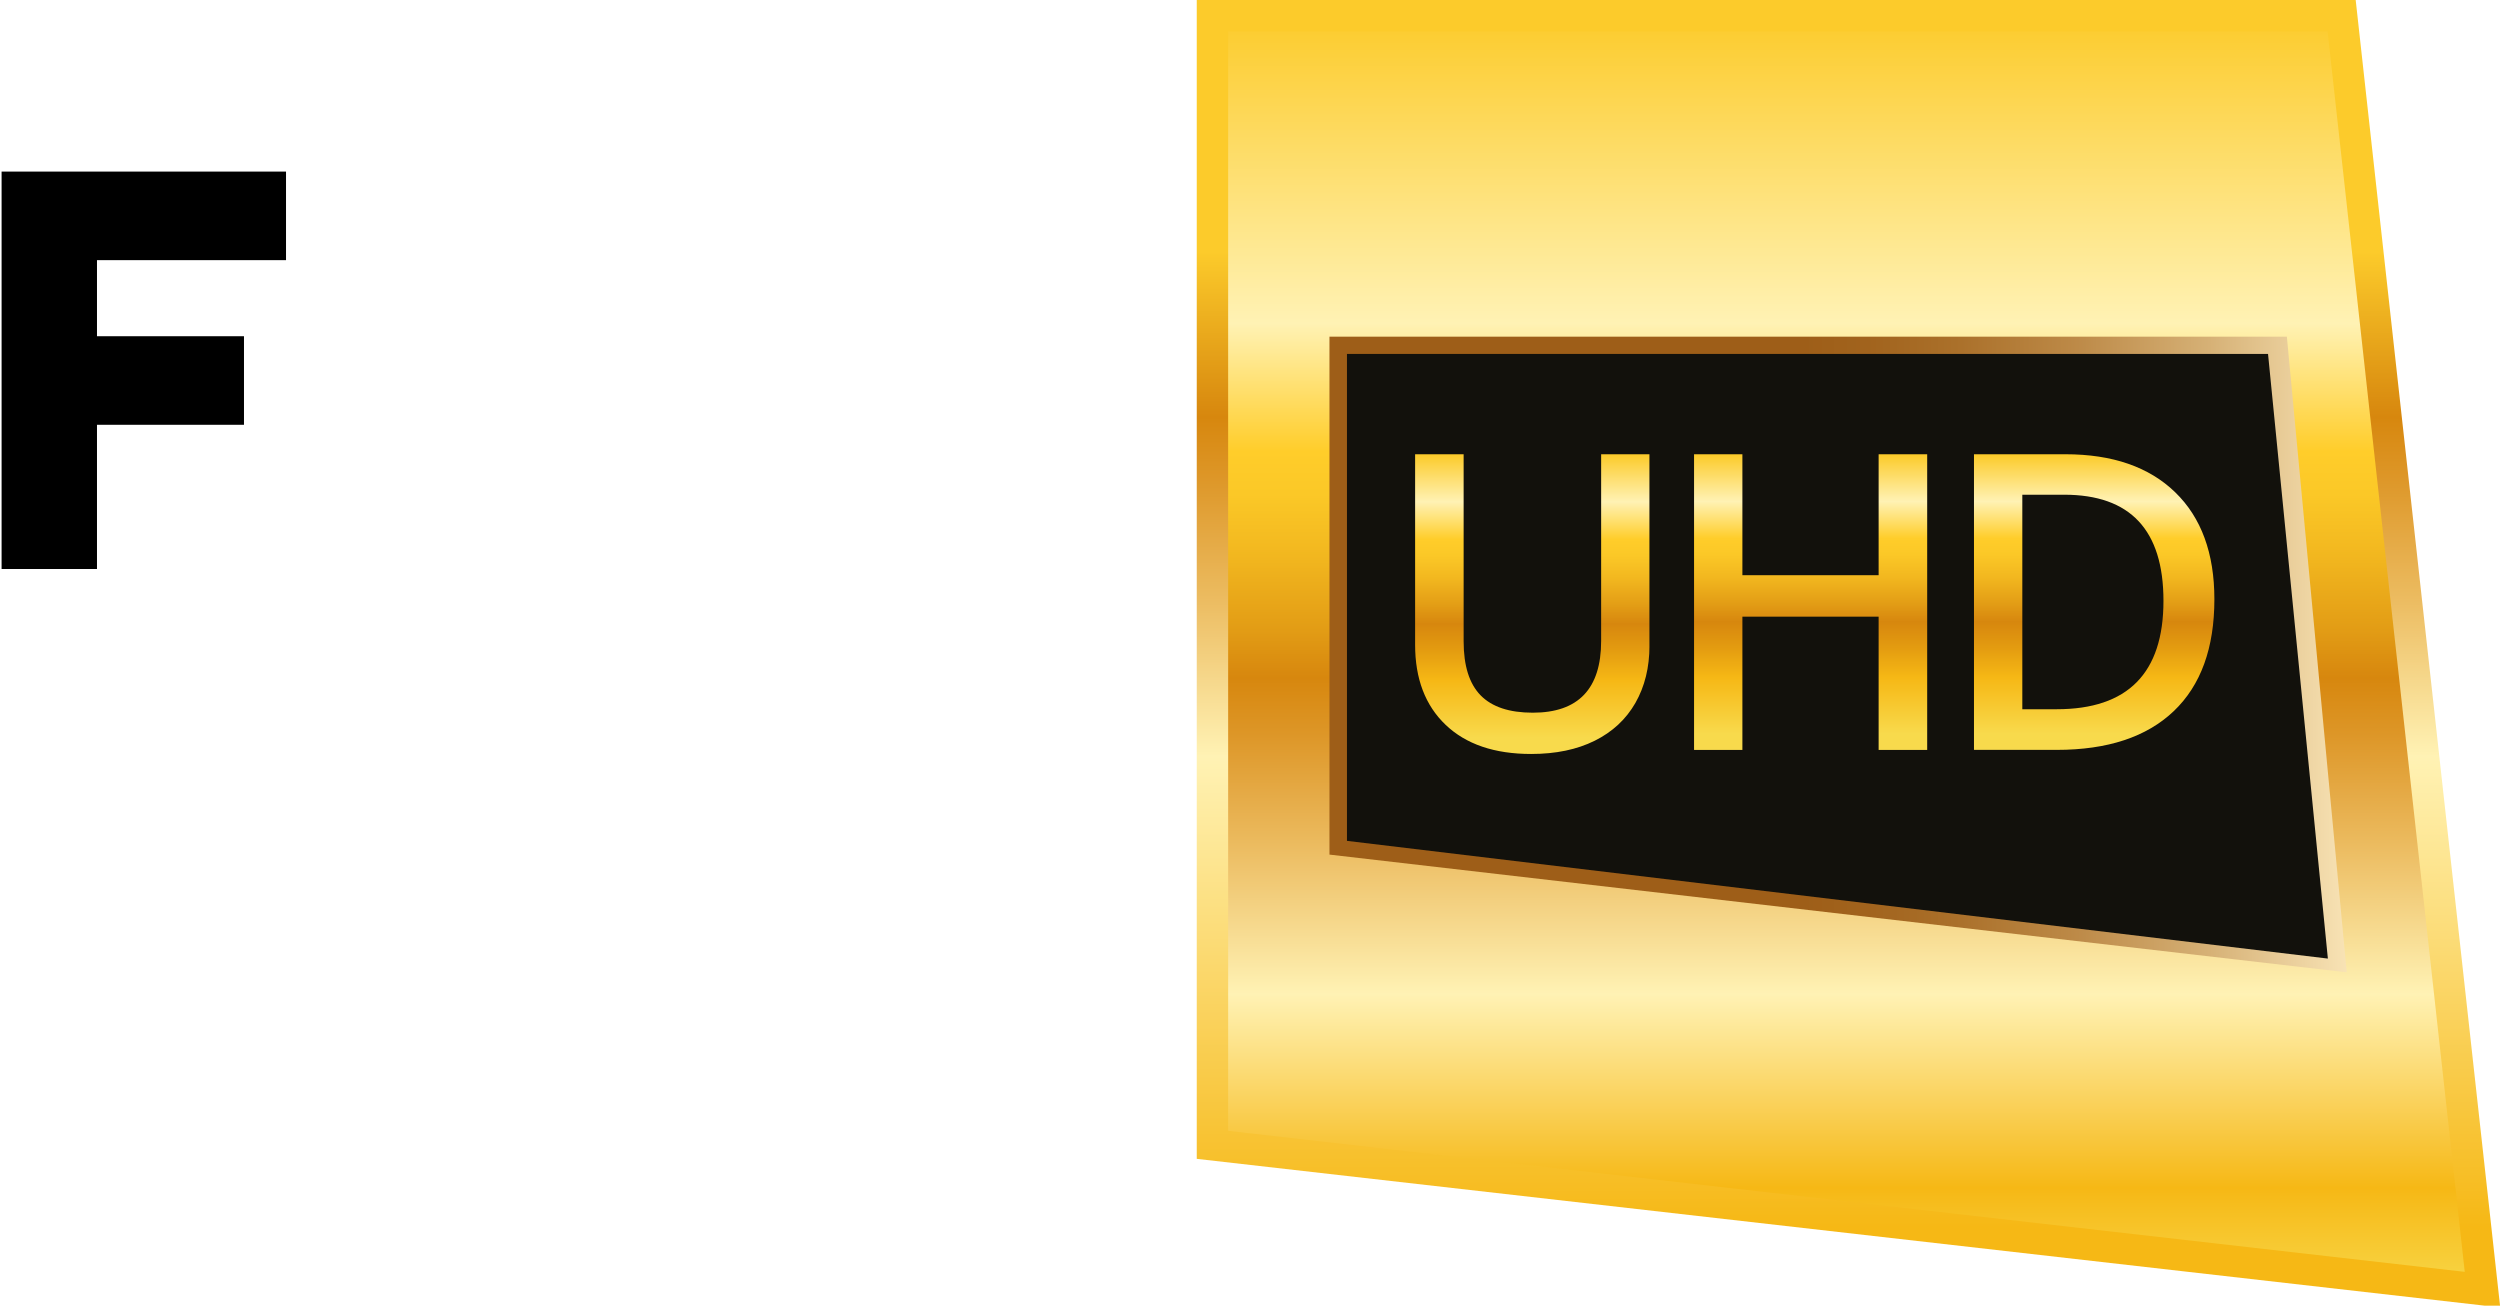
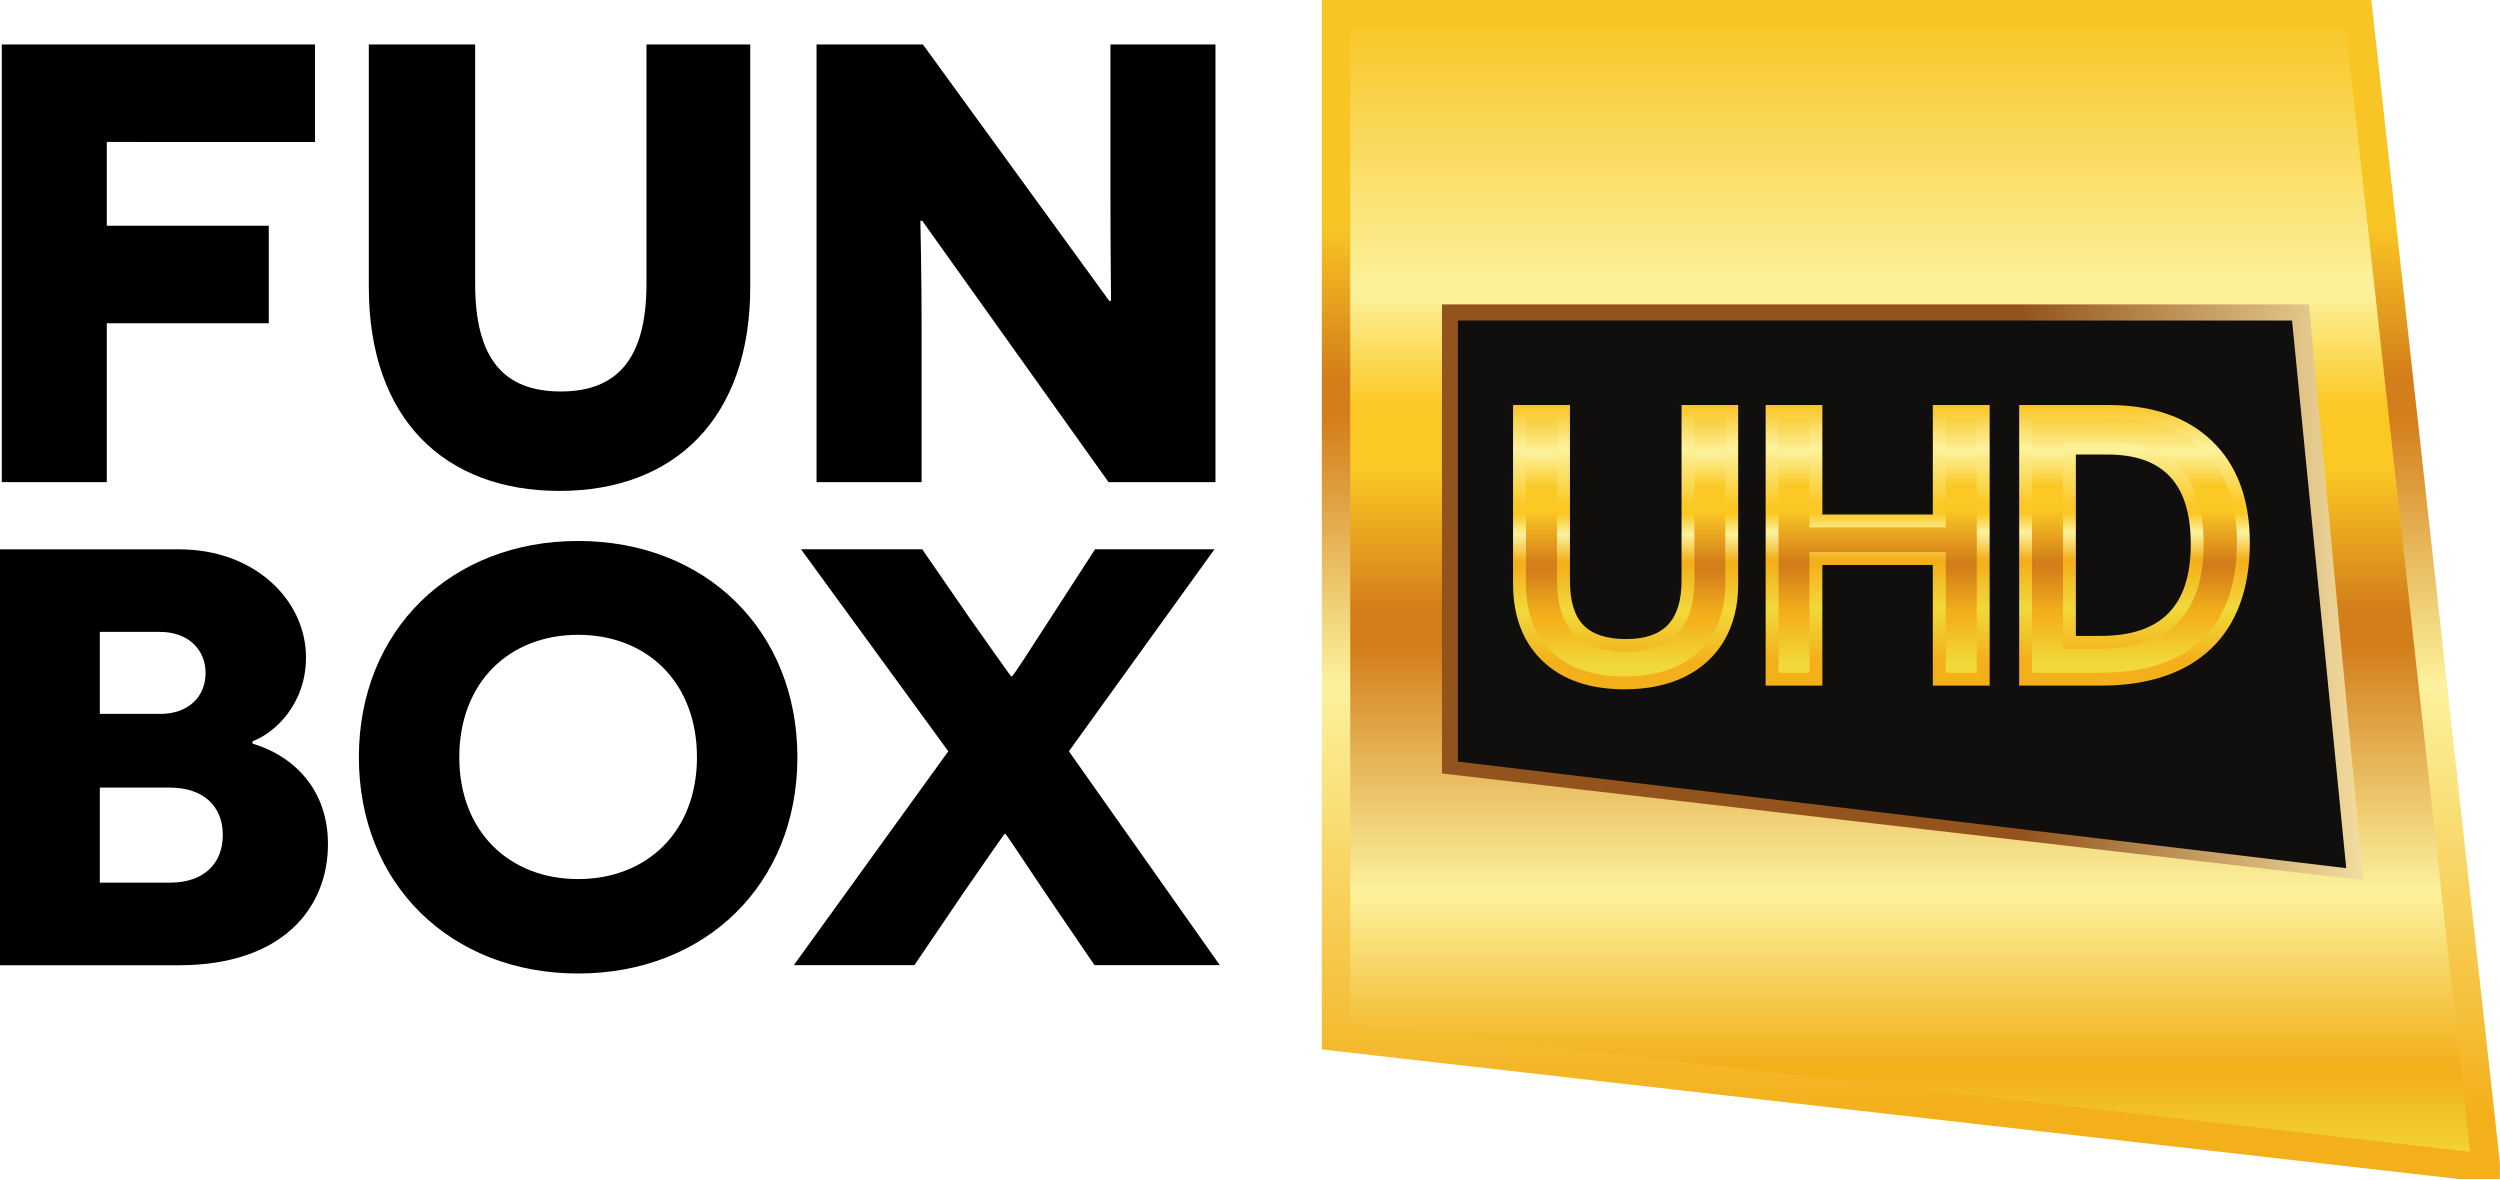
- <svg xmlns="http://www.w3.org/2000/svg" xmlns:xlink="http://www.w3.org/1999/xlink" id="Layer_1" width="318.57" height="166.38" enable-background="new 0 0 841.89 595.28" version="1.1" viewBox="0 0 318.57 166.38" xml:space="preserve">
-   <defs id="defs223">
-     <clipPath id="SVGID_11_">
-       <use id="use100" width="100%" height="100%" overflow="visible" xlink:href="#SVGID_10_" />
-     </clipPath>
+ <svg xmlns="http://www.w3.org/2000/svg" id="svg7438" width="211.67mm" height="99.837mm" version="1.1" viewBox="0 0 211.67 99.837">
+   <defs id="defs7432">
+     <linearGradient id="linearGradient850" x2="1" gradientTransform="matrix(0 -4.064 -4.064 0 78.139 499.12)" gradientUnits="userSpaceOnUse">
+       <stop id="stop828" stop-color="#f9c525" offset="0" />
+       <stop id="stop830" stop-color="#fcf29d" offset=".161" />
+       <stop id="stop832" stop-color="#fbc824" offset=".374" />
+       <stop id="stop834" stop-color="#fbc824" offset=".405" />
+       <stop id="stop836" stop-color="#fcf29d" offset=".477" />
+       <stop id="stop838" stop-color="#f3b01b" offset=".578" />
+       <stop id="stop840" stop-color="#f3b01b" offset=".593" />
+       <stop id="stop842" stop-color="#f1d93b" offset=".759" />
+       <stop id="stop844" stop-color="#f3b01b" offset=".952" />
+       <stop id="stop846" stop-color="#f3b01b" offset=".956" />
+       <stop id="stop848" stop-color="#f3b01b" offset="1" />
+     </linearGradient>
+     <linearGradient id="linearGradient812" x2="1" gradientTransform="matrix(0 -3.9506 -3.9506 0 78.041 499.03)" gradientUnits="userSpaceOnUse">
+       <stop id="stop790" stop-color="#f9c525" offset="0" />
+       <stop id="stop792" stop-color="#fcf29d" offset=".161" />
+       <stop id="stop794" stop-color="#fbc824" offset=".29" />
+       <stop id="stop796" stop-color="#fbc824" offset=".379" />
+       <stop id="stop798" stop-color="#d37e1a" offset=".58" />
+       <stop id="stop800" stop-color="#d37e1a" offset=".605" />
+       <stop id="stop802" stop-color="#f3b01b" offset=".775" />
+       <stop id="stop804" stop-color="#f3b01b" offset=".791" />
+       <stop id="stop806" stop-color="#f1d93b" offset=".97" />
+       <stop id="stop808" stop-color="#f1d93b" offset=".973" />
+       <stop id="stop810" stop-color="#f1d93b" offset="1" />
+     </linearGradient>
+     <linearGradient id="linearGradient774" x2="1" gradientTransform="matrix(0 -4.064 -4.064 0 74.184 499.12)" gradientUnits="userSpaceOnUse">
+       <stop id="stop752" stop-color="#f9c525" offset="0" />
+       <stop id="stop754" stop-color="#fcf29d" offset=".161" />
+       <stop id="stop756" stop-color="#fbc824" offset=".374" />
+       <stop id="stop758" stop-color="#fbc824" offset=".405" />
+       <stop id="stop760" stop-color="#fcf29d" offset=".477" />
+       <stop id="stop762" stop-color="#f3b01b" offset=".578" />
+       <stop id="stop764" stop-color="#f3b01b" offset=".593" />
+       <stop id="stop766" stop-color="#f1d93b" offset=".759" />
+       <stop id="stop768" stop-color="#f3b01b" offset=".952" />
+       <stop id="stop770" stop-color="#f3b01b" offset=".956" />
+       <stop id="stop772" stop-color="#f3b01b" offset="1" />
+     </linearGradient>
+     <linearGradient id="linearGradient736" x2="1" gradientTransform="matrix(0 -3.9506 -3.9506 0 74.086 499.03)" gradientUnits="userSpaceOnUse">
+       <stop id="stop714" stop-color="#f9c525" offset="0" />
+       <stop id="stop716" stop-color="#fcf29d" offset=".161" />
+       <stop id="stop718" stop-color="#fbc824" offset=".29" />
+       <stop id="stop720" stop-color="#fbc824" offset=".379" />
+       <stop id="stop722" stop-color="#d37e1a" offset=".58" />
+       <stop id="stop724" stop-color="#d37e1a" offset=".605" />
+       <stop id="stop726" stop-color="#f3b01b" offset=".775" />
+       <stop id="stop728" stop-color="#f3b01b" offset=".791" />
+       <stop id="stop730" stop-color="#f1d93b" offset=".97" />
+       <stop id="stop732" stop-color="#f1d93b" offset=".973" />
+       <stop id="stop734" stop-color="#f1d93b" offset="1" />
+     </linearGradient>
+     <linearGradient id="linearGradient698" x2="1" gradientTransform="matrix(0 -4.117 -4.117 0 70.36 499.12)" gradientUnits="userSpaceOnUse">
+       <stop id="stop676" stop-color="#f9c525" offset="0" />
+       <stop id="stop678" stop-color="#fcf29d" offset=".161" />
+       <stop id="stop680" stop-color="#fbc824" offset=".374" />
+       <stop id="stop682" stop-color="#fbc824" offset=".405" />
+       <stop id="stop684" stop-color="#fcf29d" offset=".477" />
+       <stop id="stop686" stop-color="#f3b01b" offset=".578" />
+       <stop id="stop688" stop-color="#f3b01b" offset=".593" />
+       <stop id="stop690" stop-color="#f1d93b" offset=".759" />
+       <stop id="stop692" stop-color="#f3b01b" offset=".952" />
+       <stop id="stop694" stop-color="#f3b01b" offset=".956" />
+       <stop id="stop696" stop-color="#f3b01b" offset="1" />
+     </linearGradient>
+     <linearGradient id="linearGradient660" x2="1" gradientTransform="matrix(0 -4.0047 -4.0047 0 70.261 499.03)" gradientUnits="userSpaceOnUse">
+       <stop id="stop638" stop-color="#f9c525" offset="0" />
+       <stop id="stop640" stop-color="#fcf29d" offset=".161" />
+       <stop id="stop642" stop-color="#fbc824" offset=".29" />
+       <stop id="stop644" stop-color="#fbc824" offset=".379" />
+       <stop id="stop646" stop-color="#d37e1a" offset=".58" />
+       <stop id="stop648" stop-color="#d37e1a" offset=".605" />
+       <stop id="stop650" stop-color="#f3b01b" offset=".775" />
+       <stop id="stop652" stop-color="#f3b01b" offset=".791" />
+       <stop id="stop654" stop-color="#f1d93b" offset=".97" />
+       <stop id="stop656" stop-color="#f1d93b" offset=".973" />
+       <stop id="stop658" stop-color="#f1d93b" offset="1" />
+     </linearGradient>
+     <linearGradient id="linearGradient586" x2="1" gradientTransform="matrix(10.243 0 0 -10.243 69.405 500.86)" gradientUnits="userSpaceOnUse">
+       <stop id="stop576" stop-color="#92541c" offset="0" />
+       <stop id="stop578" stop-color="#92541c" offset=".082" />
+       <stop id="stop580" stop-color="#92541c" offset=".269" />
+       <stop id="stop582" stop-color="#92541c" offset=".493" />
+       <stop id="stop584" stop-color="#f3dda0" offset="1" />
+     </linearGradient>
+     <linearGradient id="linearGradient560" x2="1" gradientTransform="matrix(0 -15.551 -15.551 0 81.978 503.42)" gradientUnits="userSpaceOnUse">
+       <stop id="stop544" stop-color="#f9c525" offset="0" />
+       <stop id="stop546" stop-color="#f9c525" offset=".103" />
+       <stop id="stop548" stop-color="#d37e1a" offset=".25" />
+       <stop id="stop550" stop-color="#d37e1a" offset=".289" />
+       <stop id="stop552" stop-color="#fcf29d" offset=".55" />
+       <stop id="stop554" stop-color="#f3b01b" offset=".967" />
+       <stop id="stop556" stop-color="#f3b01b" offset=".97" />
+       <stop id="stop558" stop-color="#f3b01b" offset="1" />
+     </linearGradient>
+     <linearGradient id="linearGradient528" x2="1" gradientTransform="matrix(0 -17.543 -17.543 0 81.733 505.07)" gradientUnits="userSpaceOnUse">
+       <stop id="stop508" stop-color="#f9c525" offset="0" />
+       <stop id="stop510" stop-color="#fcf29d" offset=".24" />
+       <stop id="stop512" stop-color="#fbc824" offset=".34" />
+       <stop id="stop514" stop-color="#fbc824" offset=".394" />
+       <stop id="stop516" stop-color="#d37e1a" offset=".516" />
+       <stop id="stop518" stop-color="#d37e1a" offset=".548" />
+       <stop id="stop520" stop-color="#fcf29d" offset=".762" />
+       <stop id="stop522" stop-color="#f3b01b" offset=".913" />
+       <stop id="stop524" stop-color="#f3b01b" offset=".92" />
+       <stop id="stop526" stop-color="#f1d93b" offset="1" />
+     </linearGradient>
  </defs>
-   <g id="g37" transform="translate(-261.64 -214.34)">
-     <defs id="defs3">
-       <polygon id="SVGID_1_" points="577.98 378.67 560.03 216.34 416.14 216.34 416.14 360.23" />
-     </defs>
-     <clipPath id="SVGID_2_">
-       <use id="use5" width="100%" height="100%" overflow="visible" xlink:href="#SVGID_1_" />
-     </clipPath>
-     <linearGradient id="SVGID_3_" x1="0" x2="1" y1="595.28" y2="595.28" gradientTransform="matrix(0 162.33 -162.33 0 97132 216.28)" gradientUnits="userSpaceOnUse">
-       <stop id="stop8" stop-color="#FCCB2B" offset="0" />
-       <stop id="stop10" stop-color="#FFF2B4" offset=".24" />
-       <stop id="stop12" stop-color="#FFCD2A" offset=".34" />
-       <stop id="stop14" stop-color="#FBC827" offset=".373" />
-       <stop id="stop16" stop-color="#F2B71F" offset=".421" />
-       <stop id="stop18" stop-color="#E29C15" offset=".479" />
-       <stop id="stop20" stop-color="#D7870E" offset=".516" />
-       <stop id="stop22" stop-color="#DD9627" offset=".559" />
-       <stop id="stop24" stop-color="#ECBC61" offset=".648" />
-       <stop id="stop26" stop-color="#FFF2B4" offset=".762" />
-       <stop id="stop28" stop-color="#F6B815" offset=".913" />
-       <stop id="stop30" stop-color="#F7CA33" offset=".96" />
-       <stop id="stop32" stop-color="#F8DA4C" offset="1" />
-     </linearGradient>
-     <path id="rect35" d="m416.14 216.34h161.84v162.33h-161.84z" clip-path="url(#SVGID_2_)" fill="url(#SVGID_3_)" />
-   </g>
-   <g id="g66" transform="translate(-261.64 -214.34)">
-     <defs id="defs40">
-       <path id="SVGID_4_" d="m418.14 358.44v-140.1h140.1l17.478 158.07zm-4.001-144.1v147.67l164.12 18.708h1.955l-18.394-166.38z" />
-     </defs>
-     <clipPath id="SVGID_5_">
-       <use id="use42" width="100%" height="100%" overflow="visible" xlink:href="#SVGID_4_" />
-     </clipPath>
-     <linearGradient id="SVGID_6_" x2="1" y1="595.28" y2="595.28" gradientTransform="matrix(0 143.9 -143.9 0 86159 231.53)" gradientUnits="userSpaceOnUse">
-       <stop id="stop45" stop-color="#FCCB2B" offset="0" />
-       <stop id="stop47" stop-color="#FCCB2B" offset=".103" />
-       <stop id="stop49" stop-color="#E09815" offset=".213" />
-       <stop id="stop51" stop-color="#D7870E" offset=".25" />
-       <stop id="stop53" stop-color="#DD9627" offset=".302" />
-       <stop id="stop55" stop-color="#ECBC61" offset=".412" />
-       <stop id="stop57" stop-color="#FFF2B4" offset=".55" />
-       <stop id="stop59" stop-color="#F6B815" offset=".967" />
-       <stop id="stop61" stop-color="#F6B815" offset="1" />
-     </linearGradient>
-     <path id="rect64" d="m414.14 214.34h166.07v166.38h-166.07z" clip-path="url(#SVGID_5_)" fill="url(#SVGID_6_)" />
-   </g>
-   <g id="g91" transform="translate(-261.64 -214.34)">
-     <defs id="defs69">
-       <polygon id="SVGID_7_" points="560.68 338.24 553.05 257.24 431.05 257.24 431.05 323.24" />
-     </defs>
-     <clipPath id="SVGID_8_">
-       <use id="use71" width="100%" height="100%" overflow="visible" xlink:href="#SVGID_7_" />
-     </clipPath>
-     <linearGradient id="SVGID_9_" x2="1" y1="595.28" y2="595.28" gradientTransform="matrix(94.78 0 0 94.78 465.88 -56123)" gradientUnits="userSpaceOnUse">
-       <stop id="stop74" stop-color="#9E5E18" offset="0" />
-       <stop id="stop76" stop-color="#9E5E18" offset=".269" />
-       <stop id="stop78" stop-color="#A1631D" offset=".354" />
-       <stop id="stop80" stop-color="#AB712B" offset=".482" />
-       <stop id="stop82" stop-color="#BD8A48" offset=".638" />
-       <stop id="stop84" stop-color="#D6B176" offset=".815" />
-       <stop id="stop86" stop-color="#F8E3B5" offset="1" />
-     </linearGradient>
-     <path id="rect89" d="m431.05 257.24h129.62v81h-129.62z" clip-path="url(#SVGID_8_)" fill="url(#SVGID_9_)" />
-   </g>
-   <path id="polygon93" d="m171.64 107.15v-62.052h117.37l7.626 77.052z" fill="#12110c" />
-   <g id="g4726">
-     <path id="polygon95" d="m0.203 21.865v50.642h12.155v-18.377h18.732v-11.285h-18.732v-9.695h24.089v-11.285z" />
-     <path id="path103" transform="translate(-261.64 -214.34)" d="m348.44 264.27c0 15.265-8.824 23.583-22.064 23.583-13.309 0-22.064-8.318-22.064-23.583v-28.069h12.299v27.707c0 8.681 3.328 12.441 9.908 12.441 6.513 0 9.911-3.76 9.911-12.441v-27.707h12.01z" clip-path="url(#SVGID_11_)" />
-     <path id="path105" transform="translate(-261.64 -214.34)" d="m368.34 256.6h-0.216l0.143 30.237h-12.153v-50.639h12.299l21.555 29.662h0.22l-0.073-29.662h12.152v50.639h-12.368z" clip-path="url(#SVGID_11_)" />
-     <path id="path107" transform="translate(-261.64 -214.34)" d="m281.3 333.17c3.987 0 6.12-2.27 6.12-5.496 0-3.44-2.339-5.5-6.12-5.5h-8.11v10.996zm-1.098-19.521c3.161 0 5.224-1.928 5.224-4.742 0-2.685-1.993-4.744-5.294-4.744h-6.942v9.486zm10.654 3.437c4.673 1.373 8.729 5.224 8.729 11.616 0 7.426-5.294 14.023-17.255 14.023h-20.69v-48.118h20.76c8.661 0 14.641 5.845 14.641 12.512 0 5.359-3.576 8.729-6.186 9.691v0.276z" clip-path="url(#SVGID_11_)" />
-     <path id="path109" transform="translate(-261.64 -214.34)" d="m328.53 332.76c7.974 0 13.749-5.499 13.749-14.09 0-8.664-5.775-14.164-13.749-14.164s-13.749 5.5-13.749 14.164c0 8.591 5.775 14.09 13.749 14.09m0-39.114c14.711 0 25.364 10.309 25.364 25.023 0 14.707-10.653 25.019-25.364 25.019-14.71 0-25.364-10.312-25.364-25.019 0-14.714 10.654-25.023 25.364-25.023" clip-path="url(#SVGID_11_)" />
-     <path id="path111" transform="translate(-261.64 -214.34)" d="m377.95 327.54h-0.066l-10.449 15.191h-13.954l17.871-24.744-17.049-23.371h14.024l10.313 14.707h0.066l9.626-14.707h13.815l-16.84 23.371 17.46 24.744h-14.505z" clip-path="url(#SVGID_11_)" />
-   </g>
-   <g id="g148" transform="translate(-261.64 -214.34)">
-     <defs id="defs116">
-       <path id="SVGID_12_" d="m465.67 272.23v23.783c0 6.095-2.903 9.144-8.709 9.144-2.99 0-5.203-0.735-6.65-2.212-1.441-1.478-2.163-3.771-2.163-6.884v-23.831h-6.183v24.271c0 4.328 1.296 7.733 3.889 10.204 2.594 2.475 6.229 3.712 10.901 3.712 3.141 0 5.841-0.562 8.104-1.69 2.258-1.126 3.983-2.729 5.179-4.816 1.19-2.084 1.791-4.523 1.791-7.305v-24.376z" />
-     </defs>
-     <clipPath id="SVGID_13_">
-       <use id="use118" width="100%" height="100%" overflow="visible" xlink:href="#SVGID_12_" />
-     </clipPath>
-     <linearGradient id="SVGID_14_" x1="-0" x2="1" y1="595.28" y2="595.28" gradientTransform="matrix(0 37.057 -37.057 0 22516 272.22)" gradientUnits="userSpaceOnUse">
-       <stop id="stop121" stop-color="#FCCB2B" offset="0" />
-       <stop id="stop123" stop-color="#FFF2B4" offset=".161" />
-       <stop id="stop125" stop-color="#FFCD2A" offset=".29" />
-       <stop id="stop127" stop-color="#FBC827" offset=".345" />
-       <stop id="stop129" stop-color="#F2B71F" offset=".425" />
-       <stop id="stop131" stop-color="#E29C15" offset=".519" />
-       <stop id="stop133" stop-color="#D7870E" offset=".58" />
-       <stop id="stop135" stop-color="#E39B10" offset=".668" />
-       <stop id="stop137" stop-color="#F6B815" offset=".775" />
-       <stop id="stop139" stop-color="#F7CA33" offset=".881" />
-       <stop id="stop141" stop-color="#F8DA4C" offset=".97" />
-       <stop id="stop143" stop-color="#F8DA4C" offset="1" />
-     </linearGradient>
-     <path id="rect146" d="m441.96 272.23h29.863v38.187h-29.863z" clip-path="url(#SVGID_13_)" fill="url(#SVGID_14_)" />
-   </g>
-   <g id="g183" transform="translate(-261.64 -214.34)">
-     <defs id="defs151">
-       <polygon id="SVGID_15_" points="483.67 287.64 483.67 272.23 477.51 272.23 477.51 309.9 483.67 309.9 483.67 292.92 501.03 292.92 501.03 309.9 507.22 309.9 507.22 272.23 501.03 272.23 501.03 287.64" />
-     </defs>
-     <clipPath id="SVGID_16_">
-       <use id="use153" width="100%" height="100%" overflow="visible" xlink:href="#SVGID_15_" />
-     </clipPath>
-     <linearGradient id="SVGID_17_" x1="0" x2="1" y1="595.28" y2="595.28" gradientTransform="matrix(0 36.557 -36.557 0 22254 272.22)" gradientUnits="userSpaceOnUse">
-       <stop id="stop156" stop-color="#FCCB2B" offset="0" />
-       <stop id="stop158" stop-color="#FFF2B4" offset=".161" />
-       <stop id="stop160" stop-color="#FFCD2A" offset=".29" />
-       <stop id="stop162" stop-color="#FBC827" offset=".345" />
-       <stop id="stop164" stop-color="#F2B71F" offset=".425" />
-       <stop id="stop166" stop-color="#E29C15" offset=".519" />
-       <stop id="stop168" stop-color="#D7870E" offset=".58" />
-       <stop id="stop170" stop-color="#E39B10" offset=".668" />
-       <stop id="stop172" stop-color="#F6B815" offset=".775" />
-       <stop id="stop174" stop-color="#F7CA33" offset=".881" />
-       <stop id="stop176" stop-color="#F8DA4C" offset=".97" />
-       <stop id="stop178" stop-color="#F8DA4C" offset="1" />
-     </linearGradient>
-     <path id="rect181" d="m477.51 272.23h29.707v37.671h-29.707z" clip-path="url(#SVGID_16_)" fill="url(#SVGID_17_)" />
-   </g>
-   <g id="g218" transform="translate(-261.64 -214.34)">
-     <defs id="defs186">
-       <path id="SVGID_18_" d="m519.34 277.38h5.332c8.434 0 12.654 4.506 12.654 13.525 0 9.208-4.537 13.812-13.606 13.812h-4.38zm-6.159-5.155v37.671h10.539c6.493 0 11.463-1.646 14.916-4.937 3.454-3.288 5.179-8.042 5.179-14.26 0-5.858-1.664-10.4-4.996-13.631-3.332-3.23-7.995-4.844-13.993-4.844h-11.645z" />
-     </defs>
-     <clipPath id="SVGID_19_">
-       <use id="use188" width="100%" height="100%" overflow="visible" xlink:href="#SVGID_18_" />
-     </clipPath>
-     <linearGradient id="SVGID_20_" x1="0" x2="1" y1="595.28" y2="595.28" gradientTransform="matrix(0 36.557 -36.557 0 22290 272.22)" gradientUnits="userSpaceOnUse">
-       <stop id="stop191" stop-color="#FCCB2B" offset="0" />
-       <stop id="stop193" stop-color="#FFF2B4" offset=".161" />
-       <stop id="stop195" stop-color="#FFCD2A" offset=".29" />
-       <stop id="stop197" stop-color="#FBC827" offset=".345" />
-       <stop id="stop199" stop-color="#F2B71F" offset=".425" />
-       <stop id="stop201" stop-color="#E29C15" offset=".519" />
-       <stop id="stop203" stop-color="#D7870E" offset=".58" />
-       <stop id="stop205" stop-color="#E39B10" offset=".668" />
-       <stop id="stop207" stop-color="#F6B815" offset=".775" />
-       <stop id="stop209" stop-color="#F7CA33" offset=".881" />
-       <stop id="stop211" stop-color="#F8DA4C" offset=".97" />
-       <stop id="stop213" stop-color="#F8DA4C" offset="1" />
-     </linearGradient>
-     <path id="rect216" d="m513.18 272.23h30.634v37.671h-30.634z" clip-path="url(#SVGID_19_)" fill="url(#SVGID_20_)" />
+   <g id="layer1" transform="translate(23.714 -52.159)">
+     <g id="g496" transform="matrix(5.5681 0 0 -5.5681 -267.11 2865.6)">
+       <g id="g498">
+         <g id="g504">
+           <g id="g506">
+             <path id="path530" d="m64.028 505.07v-15.55l17.489-1.993-1.94 17.543z" fill="url(#linearGradient528)" />
+           </g>
+         </g>
+       </g>
+     </g>
+     <g id="g532" transform="matrix(5.5681 0 0 -5.5681 -267.11 2865.6)">
+       <g id="g534">
+         <g id="g540">
+           <g id="g542">
+             <path id="path562" d="m63.812 505.28v-15.959l17.294-1.971h0.62v0.243l-1.955 17.687zm0.432-15.573v15.14h15.14l1.889-17.082z" fill="url(#linearGradient560)" />
+           </g>
+         </g>
+       </g>
+     </g>
+     <g id="g564" transform="matrix(5.5681 0 0 -5.5681 -267.11 2865.6)">
+       <g id="g566">
+         <g id="g572">
+           <g id="g574">
+             <path id="path588" d="m65.639 500.65v-7.133l14.008-1.621-0.824 8.754z" fill="url(#linearGradient586)" />
+           </g>
+         </g>
+       </g>
+     </g>
+     <g id="g590" transform="matrix(5.5681 0 0 -5.5681 99.723 116.64)">
+       <path id="path592" d="m0 0v6.706h12.684l0.824-8.327z" fill="#100f0d" />
+     </g>
+     <g id="g4706">
+       <path id="path596" d="m-14.671 64.179v7.094h13.714v8.258h-13.714v13.447h-8.892v-37.056h26.521v8.258z" />
+       <g id="g606" transform="matrix(5.5681 0 0 -5.5681 39.808 76.462)">
+         <path id="path608" d="m0 0c0-2.006-1.16-3.1-2.9-3.1-1.749 0-2.9 1.094-2.9 3.1v3.689h1.617v-3.641c0-1.141 0.437-1.636 1.302-1.636 0.856 0 1.303 0.495 1.303 1.636v3.641h1.578z" />
+       </g>
+       <g id="g610" transform="matrix(5.5681 0 0 -5.5681 54.369 70.85)">
+         <path id="path612" d="m0 0h-0.028c0-0.01 0.019-0.827 0.019-1.692v-2.282h-1.598v6.655h1.617l2.833-3.898h0.028c0 0.01-9e-3 0.865-9e-3 1.588v2.31h1.597v-6.655h-1.626z" />
+       </g>
+       <g id="g614" transform="matrix(5.5681 0 0 -5.5681 -2.3325 115.12)">
+         <path id="path616" d="m0 0c0.614-0.181 1.147-0.687 1.147-1.527 0-0.976-0.695-1.843-2.267-1.843h-2.72v6.324h2.729c1.138 0 1.924-0.768 1.924-1.644 0-0.705-0.47-1.147-0.813-1.274zm-1.4 0.452c0.415 0 0.686 0.253 0.686 0.623 0 0.353-0.262 0.624-0.695 0.624h-0.913v-1.247zm0.144-2.566c0.524 0 0.804 0.298 0.804 0.723 0 0.451-0.307 0.722-0.804 0.722h-1.066v-1.445z" />
+       </g>
+       <g id="g618" transform="matrix(5.5681 0 0 -5.5681 25.235 97.962)">
+         <path id="path620" d="m0 0c1.933 0 3.334-1.355 3.334-3.289 0-1.933-1.401-3.288-3.334-3.288s-3.334 1.355-3.334 3.288c0 1.934 1.401 3.289 3.334 3.289m0-5.141c1.048 0 1.807 0.723 1.807 1.852 0 1.139-0.759 1.862-1.807 1.862s-1.807-0.723-1.807-1.862c0-1.129 0.759-1.852 1.807-1.852" />
+       </g>
+       <g id="g622" transform="matrix(5.5681 0 0 -5.5681 64.777 127.74)">
+         <path id="path624" d="m0 0c-0.352 0.524-0.596 0.895-0.605 0.895h-9e-3c-9e-3 0-0.262-0.371-0.633-0.904l-0.741-1.093h-1.834l2.349 3.252-2.24 3.072h1.843l0.723-1.048c0.334-0.47 0.623-0.885 0.632-0.885h9e-3c0.018 0 0.289 0.424 0.587 0.885l0.678 1.048h1.816l-2.214-3.072 2.295-3.252h-1.906z" />
+       </g>
+     </g>
+     <g id="g626" transform="matrix(5.5681 0 0 -5.5681 -267.11 2865.6)">
+       <g id="g628">
+         <g id="g634">
+           <g id="g636">
+             <path id="path662" d="m69.38 499.03v-2.57c0-0.659-0.314-0.989-0.941-0.989-0.323 0-0.563 0.08-0.718 0.239-0.157 0.161-0.235 0.408-0.235 0.745v2.575h-0.668v-2.623c0-0.468 0.14-0.835 0.42-1.102 0.281-0.268 0.673-0.402 1.178-0.402 0.34 0 0.632 0.061 0.876 0.183 0.244 0.121 0.431 0.295 0.56 0.52 0.128 0.226 0.193 0.489 0.193 0.789v2.635z" fill="url(#linearGradient660)" />
+           </g>
+         </g>
+       </g>
+     </g>
+     <g id="g664" transform="matrix(5.5681 0 0 -5.5681 -267.11 2865.6)">
+       <g id="g666">
+         <g id="g672">
+           <g id="g674">
+             <path id="path700" d="m69.282 499.12v-2.668c0-0.607-0.268-0.891-0.843-0.891-0.295 0-0.512 0.071-0.648 0.211-0.137 0.139-0.206 0.366-0.206 0.675v2.673h-0.865v-2.721c0-0.493 0.152-0.888 0.451-1.174 0.298-0.284 0.717-0.428 1.245-0.428 0.354 0 0.663 0.065 0.92 0.193 0.26 0.129 0.463 0.318 0.601 0.559 0.137 0.241 0.206 0.523 0.206 0.838v2.733zm0.196-2.668v2.472h0.469v-2.537c0-0.281-0.06-0.531-0.18-0.739-0.119-0.208-0.293-0.37-0.518-0.483-0.23-0.113-0.51-0.172-0.833-0.172-0.476 0-0.849 0.126-1.109 0.375-0.26 0.246-0.391 0.593-0.391 1.031v2.525h0.472v-2.477c0-0.362 0.089-0.635 0.262-0.813 0.174-0.178 0.44-0.269 0.789-0.269 0.679 0 1.039 0.376 1.039 1.087" fill="url(#linearGradient698)" />
+           </g>
+         </g>
+       </g>
+     </g>
+     <g id="g702" transform="matrix(5.5681 0 0 -5.5681 -267.11 2865.6)">
+       <g id="g704">
+         <g id="g710">
+           <g id="g712">
+             <path id="path738" d="m73.202 499.03v-1.665h-1.877v1.665h-0.666v-4.071h0.666v1.835h1.877v-1.835h0.667v4.071z" fill="url(#linearGradient736)" />
+           </g>
+         </g>
+       </g>
+     </g>
+     <g id="g740" transform="matrix(5.5681 0 0 -5.5681 -267.11 2865.6)">
+       <g id="g742">
+         <g id="g748">
+           <g id="g750">
+             <path id="path776" d="m73.103 499.12v-1.665h-1.68v1.665h-0.862v-4.267h0.862v1.835h1.68v-1.835h0.864v4.267zm0.197-1.861v1.665h0.471v-3.875h-0.471v1.835h-2.073v-1.835h-0.47v3.875h0.47v-1.665z" fill="url(#linearGradient774)" />
+           </g>
+         </g>
+       </g>
+     </g>
+     <g id="g778" transform="matrix(5.5681 0 0 -5.5681 -267.11 2865.6)">
+       <g id="g780">
+         <g id="g786">
+           <g id="g788">
+             <path id="path814" d="m74.514 499.03v-4.071h1.139c0.701 0 1.238 0.178 1.612 0.534 0.374 0.355 0.56 0.868 0.56 1.541 0 0.632-0.18 1.124-0.54 1.473-0.361 0.349-0.865 0.523-1.512 0.523zm0.666-0.557h0.576c0.911 0 1.367-0.487 1.367-1.462 0-0.995-0.49-1.492-1.47-1.492h-0.473z" fill="url(#linearGradient812)" />
+           </g>
+         </g>
+       </g>
+     </g>
+     <g id="g816" transform="matrix(5.5681 0 0 -5.5681 -267.11 2865.6)">
+       <g id="g818">
+         <g id="g824">
+           <g id="g826">
+             <path id="path852" d="m74.416 499.12v-4.267h1.237c0.724 0 1.289 0.189 1.68 0.561s0.59 0.915 0.59 1.612c0 0.657-0.192 1.177-0.571 1.543-0.377 0.365-0.909 0.551-1.579 0.551zm0.196-0.196h1.161c0.618 0 1.103-0.167 1.443-0.496 0.339-0.328 0.511-0.799 0.511-1.402 0-0.641-0.178-1.136-0.53-1.471-0.352-0.336-0.872-0.506-1.544-0.506h-1.041zm0.47-0.36v-3.151h0.571c1.04 0 1.568 0.535 1.568 1.59 0 1.035-0.493 1.561-1.465 1.561zm0.196-0.197h0.478c0.854 0 1.269-0.446 1.269-1.364 0-0.938-0.448-1.394-1.372-1.394h-0.375z" fill="url(#linearGradient850)" />
+           </g>
+         </g>
+       </g>
+     </g>
  </g>
</svg>
